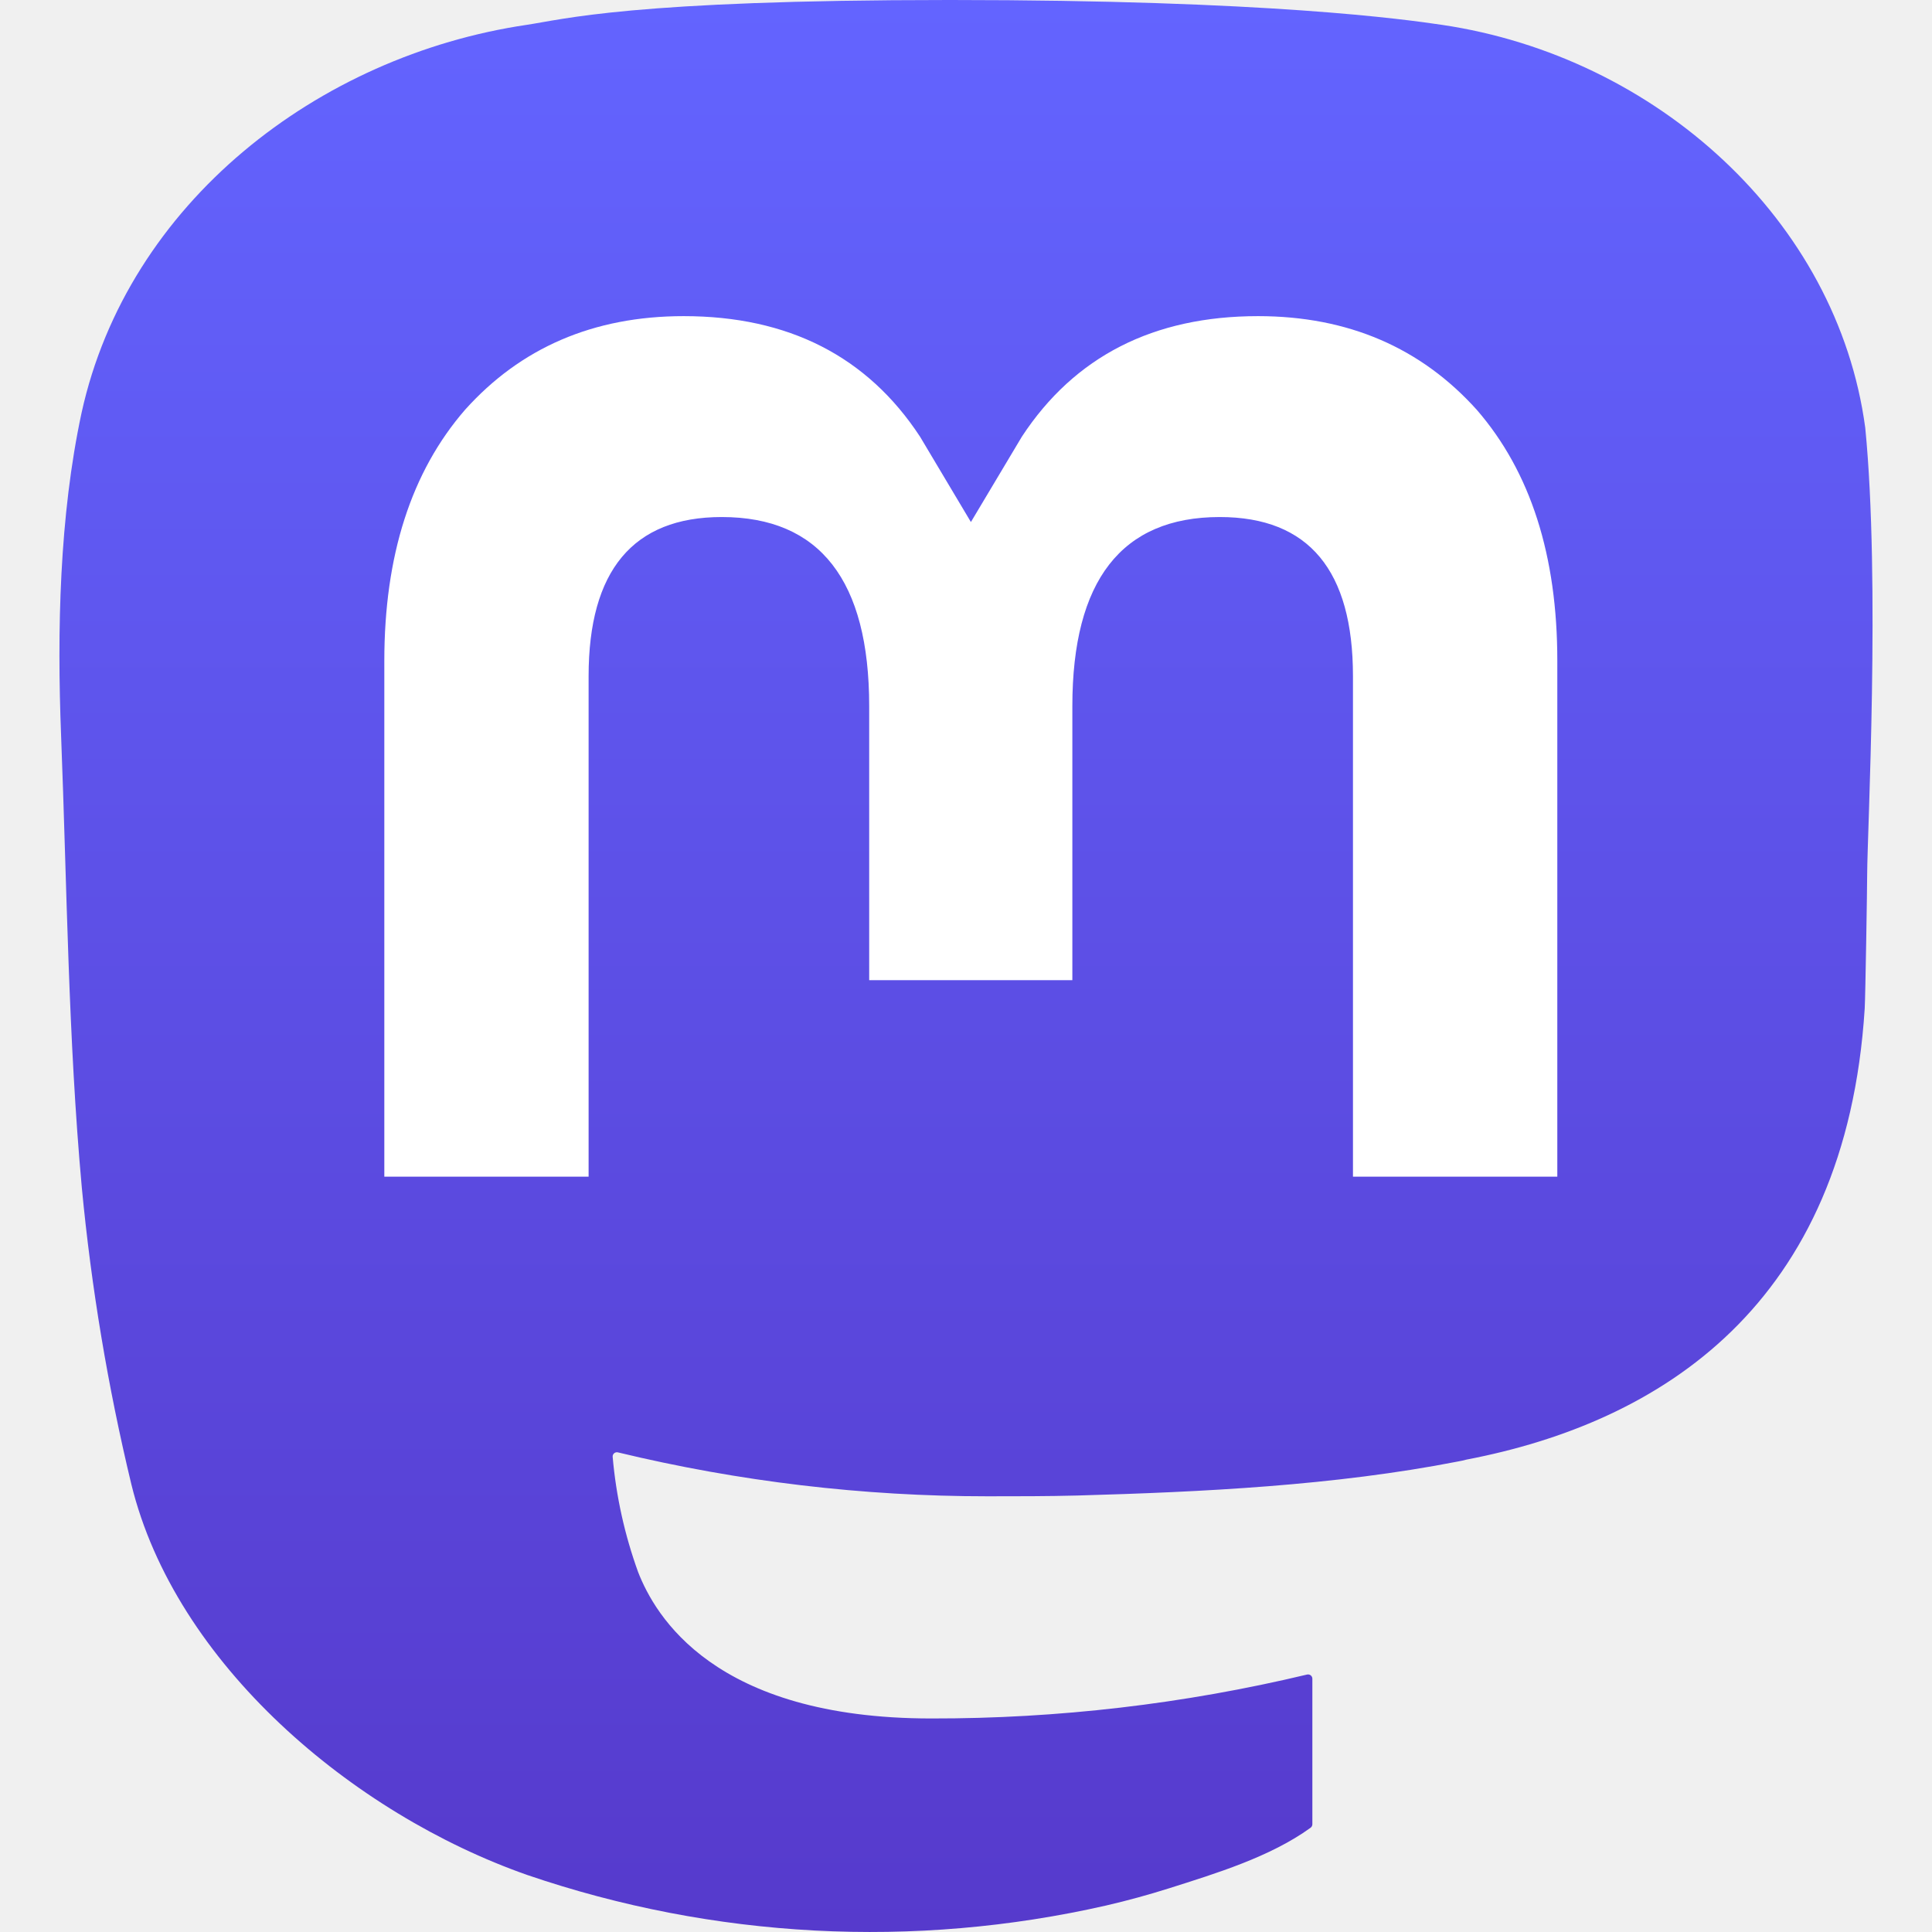
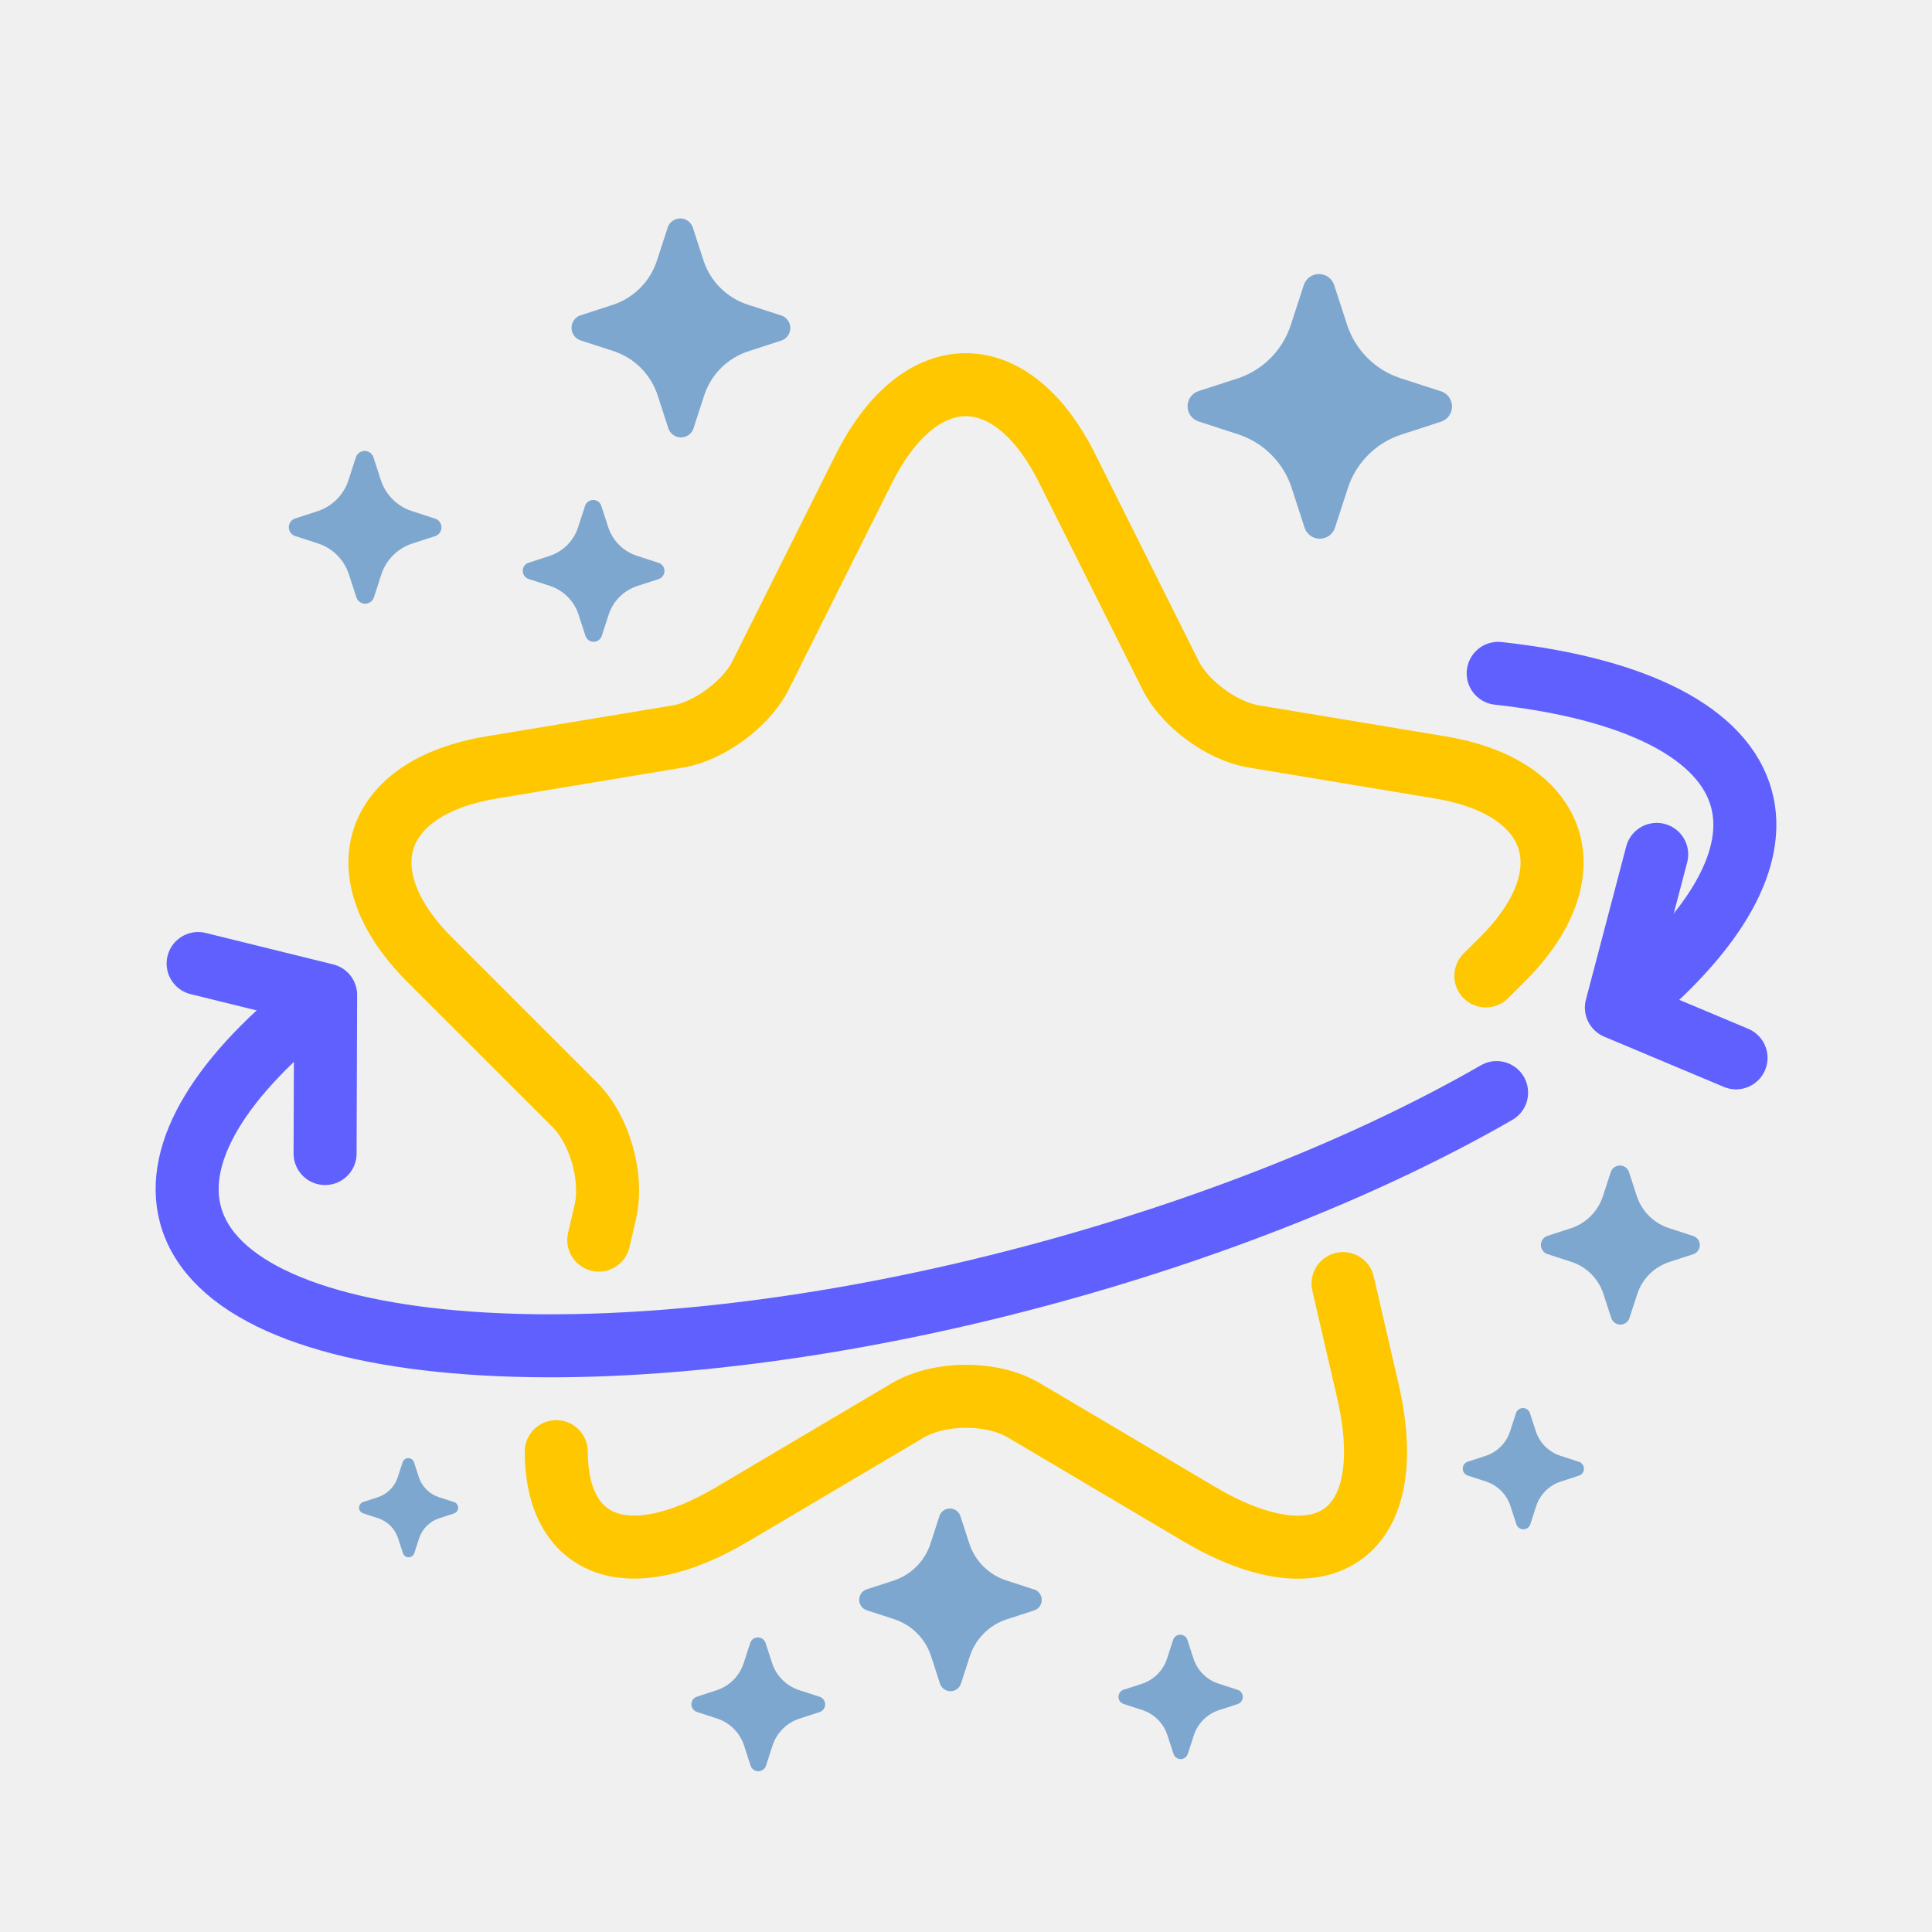
- <svg xmlns="http://www.w3.org/2000/svg" width="65" height="65" viewBox="0 0 61 65" fill="none">
-   <path d="M60.754 14.39C59.814 7.406 53.727 1.903 46.512 0.836C45.294 0.656 40.682 0 29.997 0H29.918C19.23 0 16.937 0.656 15.72 0.836C8.705 1.873 2.299 6.819 0.745 13.885C-0.003 17.365 -0.083 21.224 0.056 24.763C0.254 29.838 0.293 34.905 0.753 39.96C1.072 43.318 1.628 46.648 2.417 49.928C3.894 55.984 9.875 61.024 15.734 63.08C22.008 65.224 28.754 65.58 35.218 64.108C35.929 63.943 36.632 63.751 37.325 63.532C38.897 63.033 40.738 62.474 42.091 61.494C42.11 61.48 42.125 61.462 42.136 61.442C42.147 61.421 42.153 61.399 42.153 61.376V56.477C42.153 56.456 42.148 56.434 42.138 56.415C42.129 56.396 42.115 56.379 42.098 56.365C42.081 56.352 42.061 56.343 42.04 56.338C42.019 56.334 41.997 56.334 41.976 56.338C37.834 57.328 33.59 57.823 29.332 57.816C22.005 57.816 20.034 54.338 19.469 52.891C19.016 51.64 18.727 50.335 18.612 49.009C18.611 48.987 18.615 48.964 18.624 48.944C18.633 48.924 18.647 48.906 18.664 48.892C18.682 48.877 18.702 48.867 18.724 48.863C18.745 48.858 18.768 48.858 18.79 48.864C22.862 49.846 27.037 50.342 31.227 50.341C32.234 50.341 33.239 50.341 34.246 50.315C38.46 50.196 42.901 49.981 47.047 49.171C47.15 49.151 47.253 49.133 47.342 49.106C53.881 47.851 60.104 43.91 60.736 33.93C60.76 33.537 60.819 29.815 60.819 29.407C60.822 28.021 61.265 19.578 60.754 14.39Z" fill="url(#paint0_linear_89_8)" />
-   <path d="M50.394 22.237V39.588H43.519V22.748C43.519 19.203 42.041 17.395 39.036 17.395C35.733 17.395 34.078 19.534 34.078 23.759V32.976H27.243V23.759C27.243 19.534 25.586 17.395 22.282 17.395C19.295 17.395 17.803 19.203 17.803 22.748V39.588H10.93V22.237C10.93 18.692 11.835 15.875 13.645 13.788C15.513 11.705 17.962 10.636 21.003 10.636C24.522 10.636 27.181 11.989 28.954 14.692L30.665 17.563L32.379 14.692C34.152 11.989 36.811 10.636 40.324 10.636C43.362 10.636 45.811 11.705 47.685 13.788C49.493 15.873 50.396 18.69 50.394 22.237Z" fill="white" />
-   <defs>
-     <linearGradient id="paint0_linear_89_8" x1="30.5" y1="0" x2="30.5" y2="65" gradientUnits="userSpaceOnUse">
-       <stop stop-color="#6364FF" />
-       <stop offset="1" stop-color="#563ACC" />
-     </linearGradient>
-   </defs>
+ <svg xmlns="http://www.w3.org/2000/svg" width="100%" height="100%" viewBox="0 0 65 65" version="1.1" xml:space="preserve" style="fill-rule:evenodd;clip-rule:evenodd;stroke-linecap:round;stroke-linejoin:round;">
+   <path d="M6.666,32.417l4.289,1.058l-0.018,5.334" style="fill:none;fill-rule:nonzero;stroke:#6060ff;stroke-width:2.12px;" />
+   <path d="M50.351,36.759c-4.238,2.442 -9.666,4.605 -15.431,6.15c-14.314,3.835 -27.184,2.914 -28.512,-2.04c-0.562,-2.098 1.006,-4.698 4.432,-7.35" style="fill:none;fill-rule:nonzero;stroke:#6060ff;stroke-width:2.12px;" />
+   <path d="M55.738,28.745l-1.356,5.155l4.025,1.69" style="fill:none;fill-rule:nonzero;stroke:#6060ff;stroke-width:2.12px;" />
+   <path d="M50.405,22.654c4.681,0.517 7.595,2.023 8.187,4.233c0.524,1.954 -0.8,4.347 -3.77,6.819" style="fill:none;fill-rule:nonzero;stroke:#6060ff;stroke-width:2.12px;" />
+   <path d="M20.145,41.721l0.226,-0.975c0.256,-1.144 -0.197,-2.741 -1.025,-3.569l-4.89,-4.889c-2.878,-2.879 -1.951,-5.796 2.071,-6.467l6.289,-1.045c1.045,-0.177 2.306,-1.104 2.78,-2.07l3.469,-6.939c1.893,-3.766 4.969,-3.766 6.842,-0l3.469,6.939c0.474,0.966 1.735,1.893 2.8,2.07l6.289,1.045c4.022,0.671 4.968,3.588 2.07,6.467l-0.545,0.545" style="fill:none;fill-rule:nonzero;stroke:#fec700;stroke-width:2.12px;" />
+   <path d="M45.185,43.185l0.835,3.613c1.105,4.791 -1.439,6.644 -5.677,4.14l-5.895,-3.489c-1.065,-0.631 -2.82,-0.631 -3.904,-0l-5.895,3.489c-3.552,2.108 -5.93,1.114 -5.934,-2.099" style="fill:none;fill-rule:nonzero;stroke:#fec700;stroke-width:2.12px;" />
+   <path d="M14.63,17.446l-0.787,-0.256c-0.484,-0.161 -0.865,-0.541 -1.026,-1.026l-0.255,-0.786c-0.044,-0.124 -0.161,-0.207 -0.293,-0.207c-0.132,-0 -0.249,0.083 -0.293,0.207l-0.255,0.786c-0.158,0.482 -0.532,0.861 -1.011,1.026l-0.786,0.256c-0.124,0.044 -0.207,0.161 -0.207,0.293c-0,0.132 0.083,0.249 0.207,0.293l0.786,0.255c0.486,0.162 0.866,0.544 1.026,1.03l0.256,0.787c0.044,0.124 0.161,0.207 0.293,0.207c0.131,-0 0.249,-0.083 0.293,-0.207l0.255,-0.787c0.161,-0.484 0.542,-0.865 1.026,-1.026l0.786,-0.255c0.125,-0.044 0.208,-0.162 0.208,-0.293c-0,-0.132 -0.083,-0.249 -0.208,-0.293l-0.015,-0.004Z" style="fill:#7ea7cf;fill-rule:nonzero;" />
+   <path d="M22.149,18.934l-0.73,-0.238c-0.45,-0.149 -0.803,-0.502 -0.953,-0.952l-0.237,-0.73c-0.041,-0.116 -0.15,-0.193 -0.272,-0.193c-0.122,0 -0.231,0.077 -0.272,0.193l-0.237,0.73c-0.147,0.446 -0.494,0.799 -0.938,0.952l-0.73,0.238c-0.116,0.04 -0.193,0.149 -0.193,0.271c0,0.123 0.077,0.232 0.193,0.272l0.73,0.238c0.45,0.15 0.804,0.504 0.952,0.956l0.238,0.73c0.04,0.115 0.149,0.192 0.271,0.192c0.123,0 0.232,-0.077 0.272,-0.192l0.238,-0.73c0.149,-0.45 0.502,-0.803 0.952,-0.953l0.73,-0.237c0.115,-0.041 0.193,-0.15 0.193,-0.272c-0,-0.122 -0.078,-0.231 -0.193,-0.272l-0.014,-0.003Z" style="fill:#7ea7cf;fill-rule:nonzero;" />
+   <path d="M26.27,10.61l-1.127,-0.366c-0.695,-0.231 -1.24,-0.776 -1.471,-1.471l-0.366,-1.127c-0.063,-0.178 -0.231,-0.297 -0.42,-0.297c-0.188,0 -0.357,0.119 -0.419,0.297l-0.367,1.127c-0.226,0.69 -0.762,1.234 -1.448,1.471l-1.127,0.366c-0.178,0.063 -0.297,0.231 -0.297,0.42c0,0.189 0.119,0.357 0.297,0.42l1.127,0.366c0.696,0.232 1.241,0.78 1.471,1.477l0.366,1.127c0.063,0.178 0.231,0.297 0.42,0.297c0.189,-0 0.357,-0.119 0.42,-0.297l0.366,-1.127c0.231,-0.695 0.776,-1.24 1.471,-1.471l1.127,-0.366c0.178,-0.063 0.297,-0.231 0.297,-0.42c-0,-0.189 -0.119,-0.357 -0.297,-0.42l-0.023,-0.006Z" style="fill:#7ea7cf;fill-rule:nonzero;" />
+   <path d="M48.466,13.161l-1.363,-0.442c-0.839,-0.279 -1.498,-0.938 -1.777,-1.778l-0.443,-1.362c-0.076,-0.215 -0.279,-0.359 -0.507,-0.359c-0.229,-0 -0.432,0.144 -0.508,0.359l-0.443,1.362c-0.273,0.834 -0.921,1.491 -1.75,1.778l-1.362,0.442c-0.215,0.076 -0.359,0.28 -0.359,0.508c-0,0.228 0.144,0.431 0.359,0.507l1.362,0.443c0.841,0.281 1.5,0.942 1.778,1.784l0.442,1.363c0.076,0.215 0.28,0.359 0.508,0.359c0.228,-0 0.431,-0.144 0.507,-0.359l0.443,-1.363c0.279,-0.839 0.938,-1.498 1.778,-1.777l1.362,-0.443c0.215,-0.076 0.359,-0.279 0.359,-0.507c-0,-0.229 -0.144,-0.432 -0.359,-0.508l-0.027,-0.007Z" style="fill:#7ea7cf;fill-rule:nonzero;" />
+   <path d="M56.957,41.581l-0.818,-0.266c-0.505,-0.168 -0.901,-0.564 -1.069,-1.069l-0.266,-0.818c-0.046,-0.13 -0.168,-0.216 -0.305,-0.216c-0.137,-0 -0.259,0.086 -0.305,0.216l-0.266,0.818c-0.164,0.501 -0.554,0.897 -1.052,1.069l-0.819,0.266c-0.129,0.045 -0.216,0.168 -0.216,0.305c0,0.137 0.087,0.259 0.216,0.305l0.819,0.266c0.506,0.168 0.902,0.566 1.068,1.072l0.266,0.819c0.046,0.129 0.168,0.216 0.305,0.216c0.138,-0 0.26,-0.087 0.305,-0.216l0.267,-0.819c0.167,-0.504 0.563,-0.9 1.068,-1.068l0.819,-0.266c0.129,-0.046 0.215,-0.168 0.215,-0.305c0,-0.137 -0.086,-0.259 -0.215,-0.305l-0.017,-0.004Z" style="fill:#7ea7cf;fill-rule:nonzero;" />
+   <path d="M53.113,49.178l-0.625,-0.203c-0.384,-0.128 -0.686,-0.429 -0.814,-0.814l-0.203,-0.624c-0.035,-0.099 -0.128,-0.165 -0.232,-0.165c-0.105,0 -0.198,0.066 -0.233,0.165l-0.203,0.624c-0.125,0.382 -0.422,0.683 -0.802,0.814l-0.624,0.203c-0.099,0.035 -0.165,0.128 -0.165,0.233c0,0.104 0.066,0.197 0.165,0.232l0.624,0.203c0.386,0.129 0.688,0.432 0.815,0.818l0.203,0.624c0.034,0.099 0.127,0.164 0.232,0.164c0.105,0 0.198,-0.065 0.233,-0.164l0.202,-0.624c0.128,-0.385 0.43,-0.687 0.815,-0.815l0.624,-0.203c0.099,-0.034 0.165,-0.128 0.165,-0.232c-0,-0.105 -0.066,-0.198 -0.165,-0.233l-0.012,-0.003Z" style="fill:#7ea7cf;fill-rule:nonzero;" />
+   <path d="M41.631,56.85l-0.64,-0.208c-0.395,-0.131 -0.705,-0.441 -0.836,-0.835l-0.208,-0.641c-0.036,-0.101 -0.131,-0.168 -0.239,-0.168c-0.107,-0 -0.202,0.067 -0.238,0.168l-0.208,0.641c-0.129,0.391 -0.433,0.701 -0.823,0.835l-0.64,0.208c-0.101,0.036 -0.169,0.132 -0.169,0.239c0,0.107 0.068,0.203 0.169,0.238l0.64,0.208c0.396,0.132 0.705,0.443 0.836,0.839l0.208,0.64c0.035,0.101 0.131,0.169 0.238,0.169c0.107,0 0.203,-0.068 0.239,-0.169l0.208,-0.64c0.131,-0.395 0.441,-0.704 0.835,-0.835l0.641,-0.209c0.101,-0.035 0.168,-0.131 0.168,-0.238c0,-0.107 -0.067,-0.203 -0.168,-0.239l-0.013,-0.003Z" style="fill:#7ea7cf;fill-rule:nonzero;" />
+   <path d="M34.782,53.473l-0.94,-0.306c-0.58,-0.193 -1.035,-0.647 -1.227,-1.227l-0.306,-0.941c-0.052,-0.148 -0.193,-0.247 -0.35,-0.247c-0.158,-0 -0.298,0.099 -0.351,0.247l-0.305,0.941c-0.189,0.575 -0.636,1.029 -1.209,1.227l-0.94,0.306c-0.149,0.052 -0.248,0.192 -0.248,0.35c0,0.157 0.099,0.298 0.248,0.35l0.94,0.306c0.581,0.194 1.036,0.65 1.228,1.232l0.305,0.94c0.053,0.149 0.193,0.248 0.351,0.248c0.157,0 0.297,-0.099 0.35,-0.248l0.305,-0.94c0.193,-0.58 0.648,-1.035 1.228,-1.227l0.94,-0.306c0.149,-0.052 0.248,-0.193 0.248,-0.35c-0,-0.158 -0.099,-0.298 -0.248,-0.351l-0.019,-0.004Z" style="fill:#7ea7cf;fill-rule:nonzero;" />
+   <path d="M27.566,57.083l-0.688,-0.224c-0.425,-0.141 -0.758,-0.475 -0.899,-0.899l-0.224,-0.689c-0.039,-0.109 -0.141,-0.182 -0.257,-0.182c-0.115,0 -0.218,0.073 -0.256,0.182l-0.224,0.689c-0.138,0.421 -0.466,0.754 -0.885,0.899l-0.689,0.224c-0.109,0.038 -0.182,0.141 -0.182,0.256c0,0.115 0.073,0.218 0.182,0.257l0.689,0.224c0.425,0.141 0.758,0.476 0.899,0.902l0.223,0.689c0.039,0.108 0.142,0.181 0.257,0.181c0.115,0 0.218,-0.073 0.257,-0.181l0.223,-0.689c0.142,-0.425 0.475,-0.758 0.899,-0.899l0.689,-0.224c0.109,-0.038 0.182,-0.141 0.182,-0.256c-0,-0.116 -0.073,-0.219 -0.182,-0.257l-0.014,-0.003Z" style="fill:#7ea7cf;fill-rule:nonzero;" />
+   <path d="M15.27,50.534l-0.511,-0.166c-0.315,-0.105 -0.561,-0.352 -0.666,-0.666l-0.166,-0.511c-0.028,-0.08 -0.105,-0.134 -0.19,-0.134c-0.086,-0 -0.162,0.054 -0.19,0.134l-0.166,0.511c-0.103,0.312 -0.345,0.559 -0.656,0.666l-0.51,0.166c-0.081,0.028 -0.135,0.104 -0.135,0.19c-0,0.085 0.054,0.162 0.135,0.19l0.51,0.166c0.315,0.105 0.562,0.353 0.666,0.669l0.166,0.51c0.028,0.081 0.105,0.135 0.19,0.135c0.086,-0 0.162,-0.054 0.19,-0.135l0.166,-0.51c0.105,-0.315 0.352,-0.562 0.666,-0.666l0.511,-0.166c0.08,-0.029 0.134,-0.105 0.134,-0.19c0,-0.086 -0.054,-0.162 -0.134,-0.191l-0.01,-0.002Z" style="fill:#7ea7cf;fill-rule:nonzero;" />
</svg>
